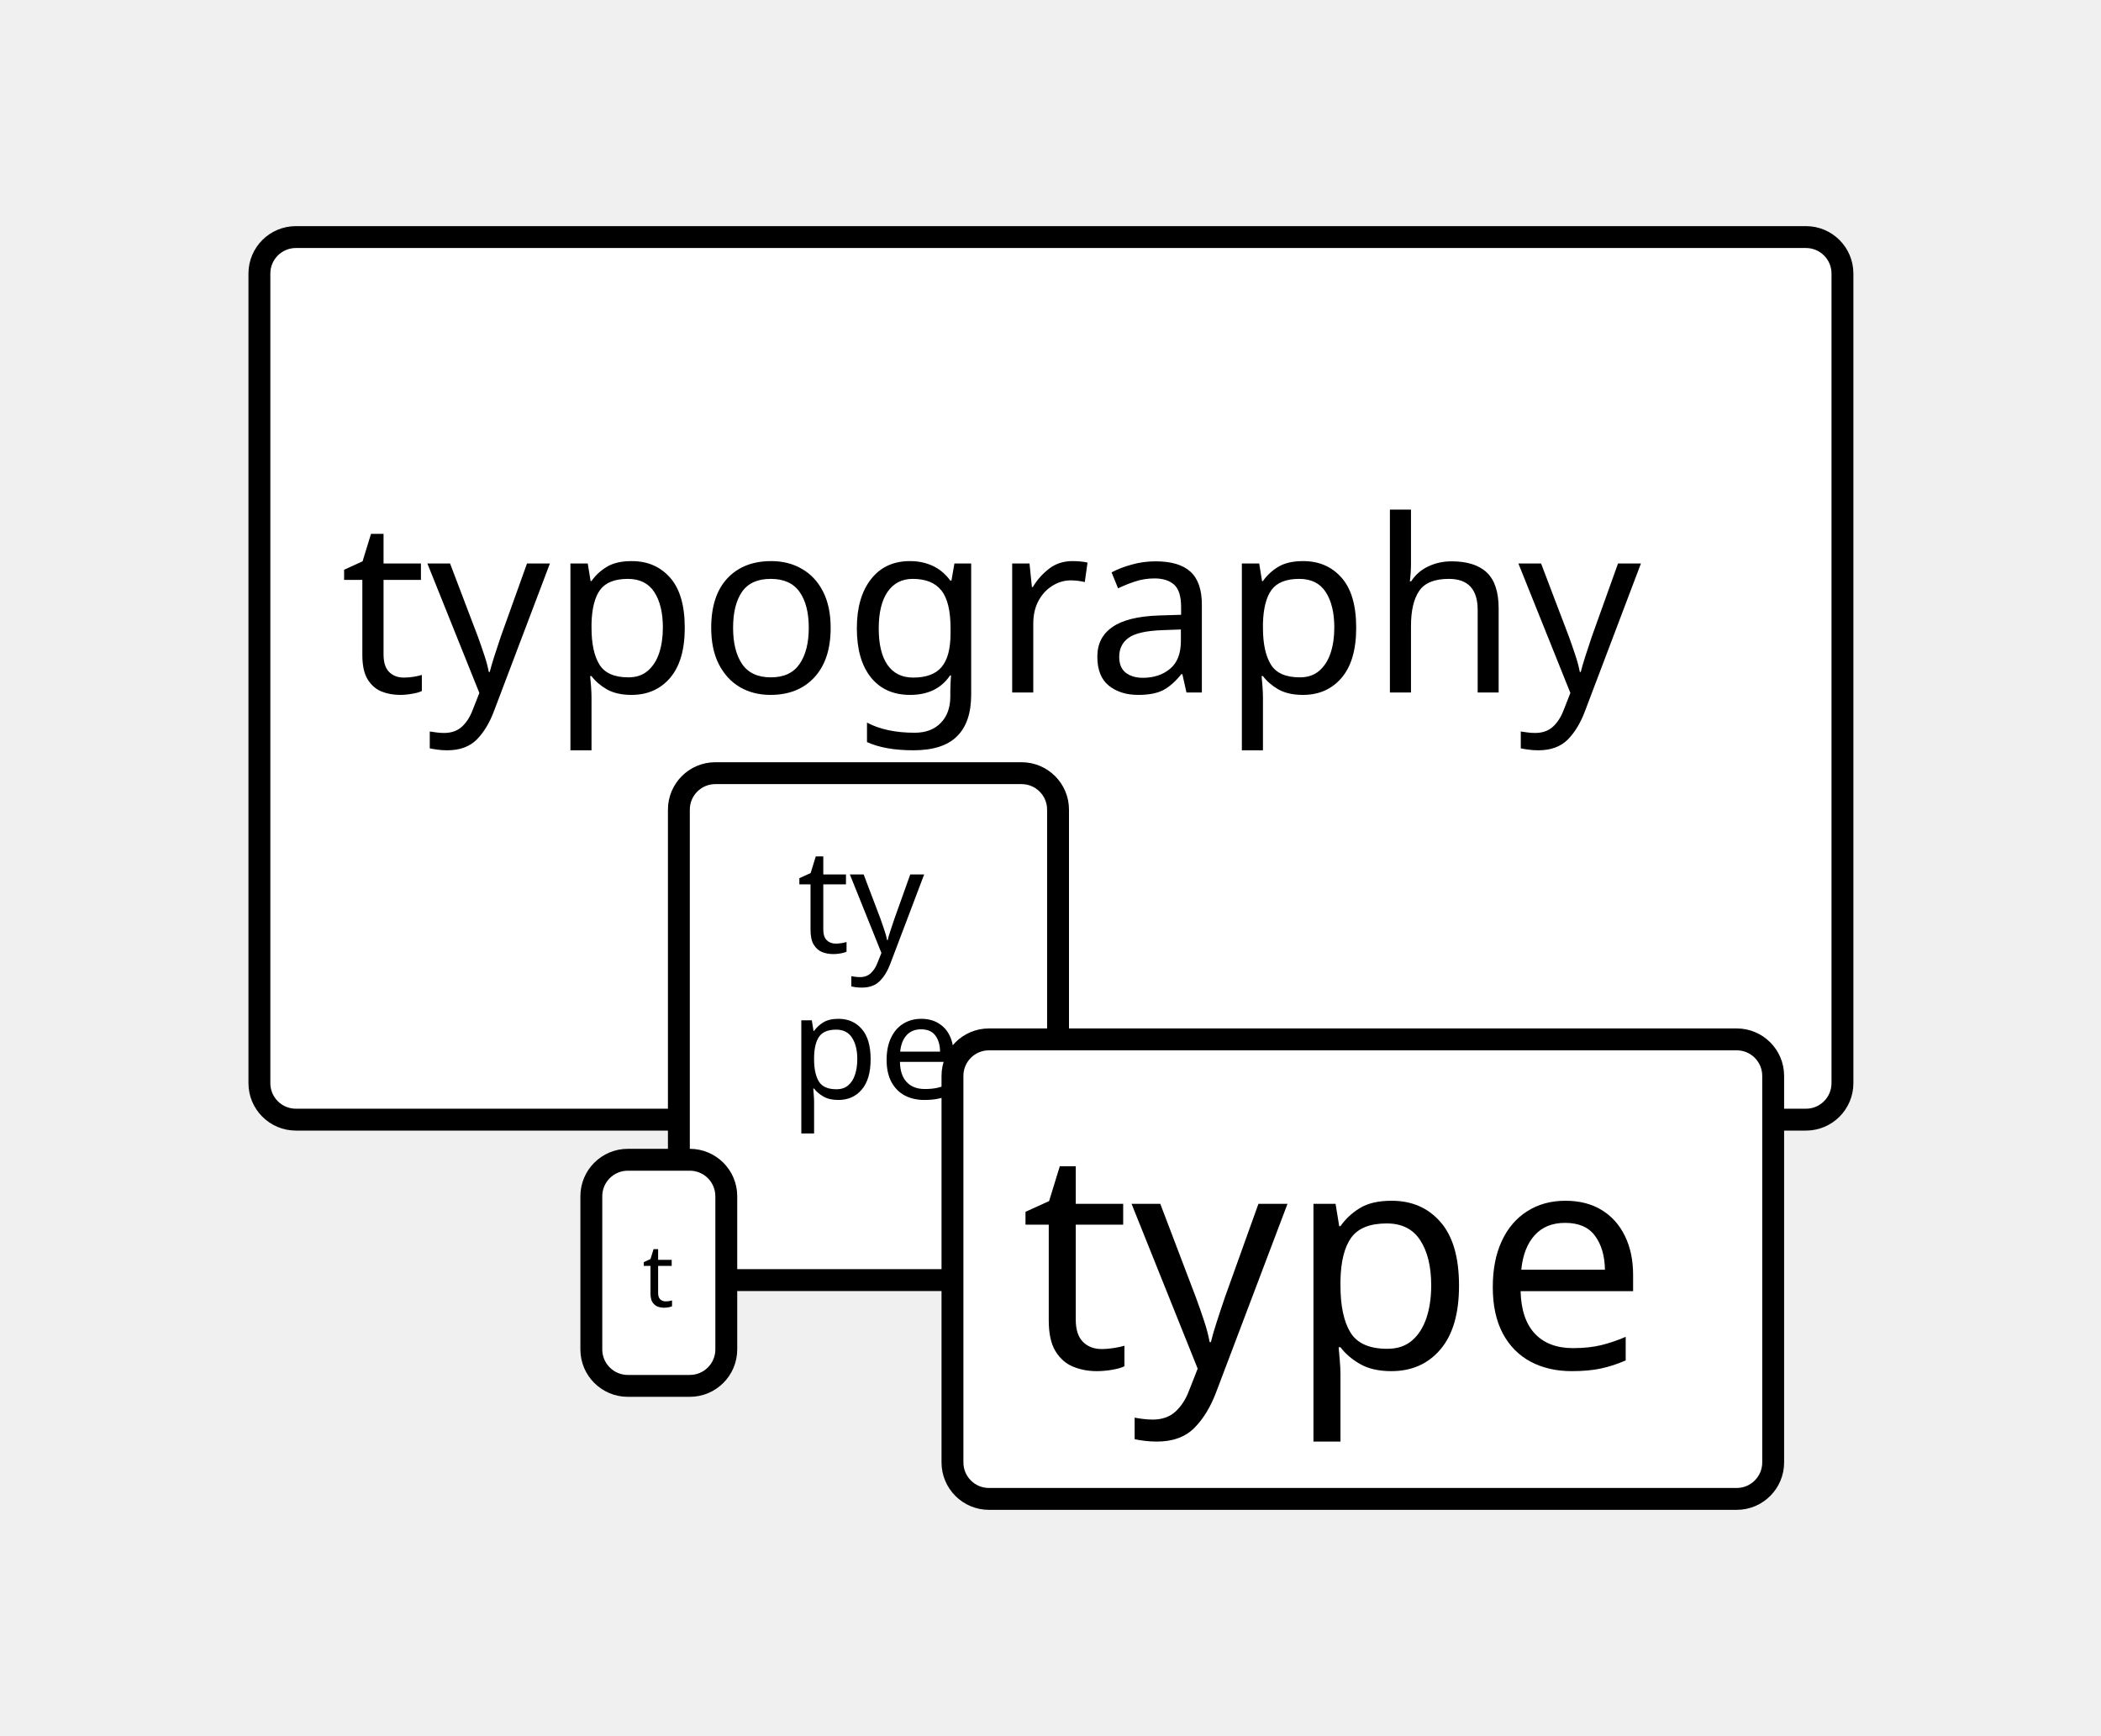
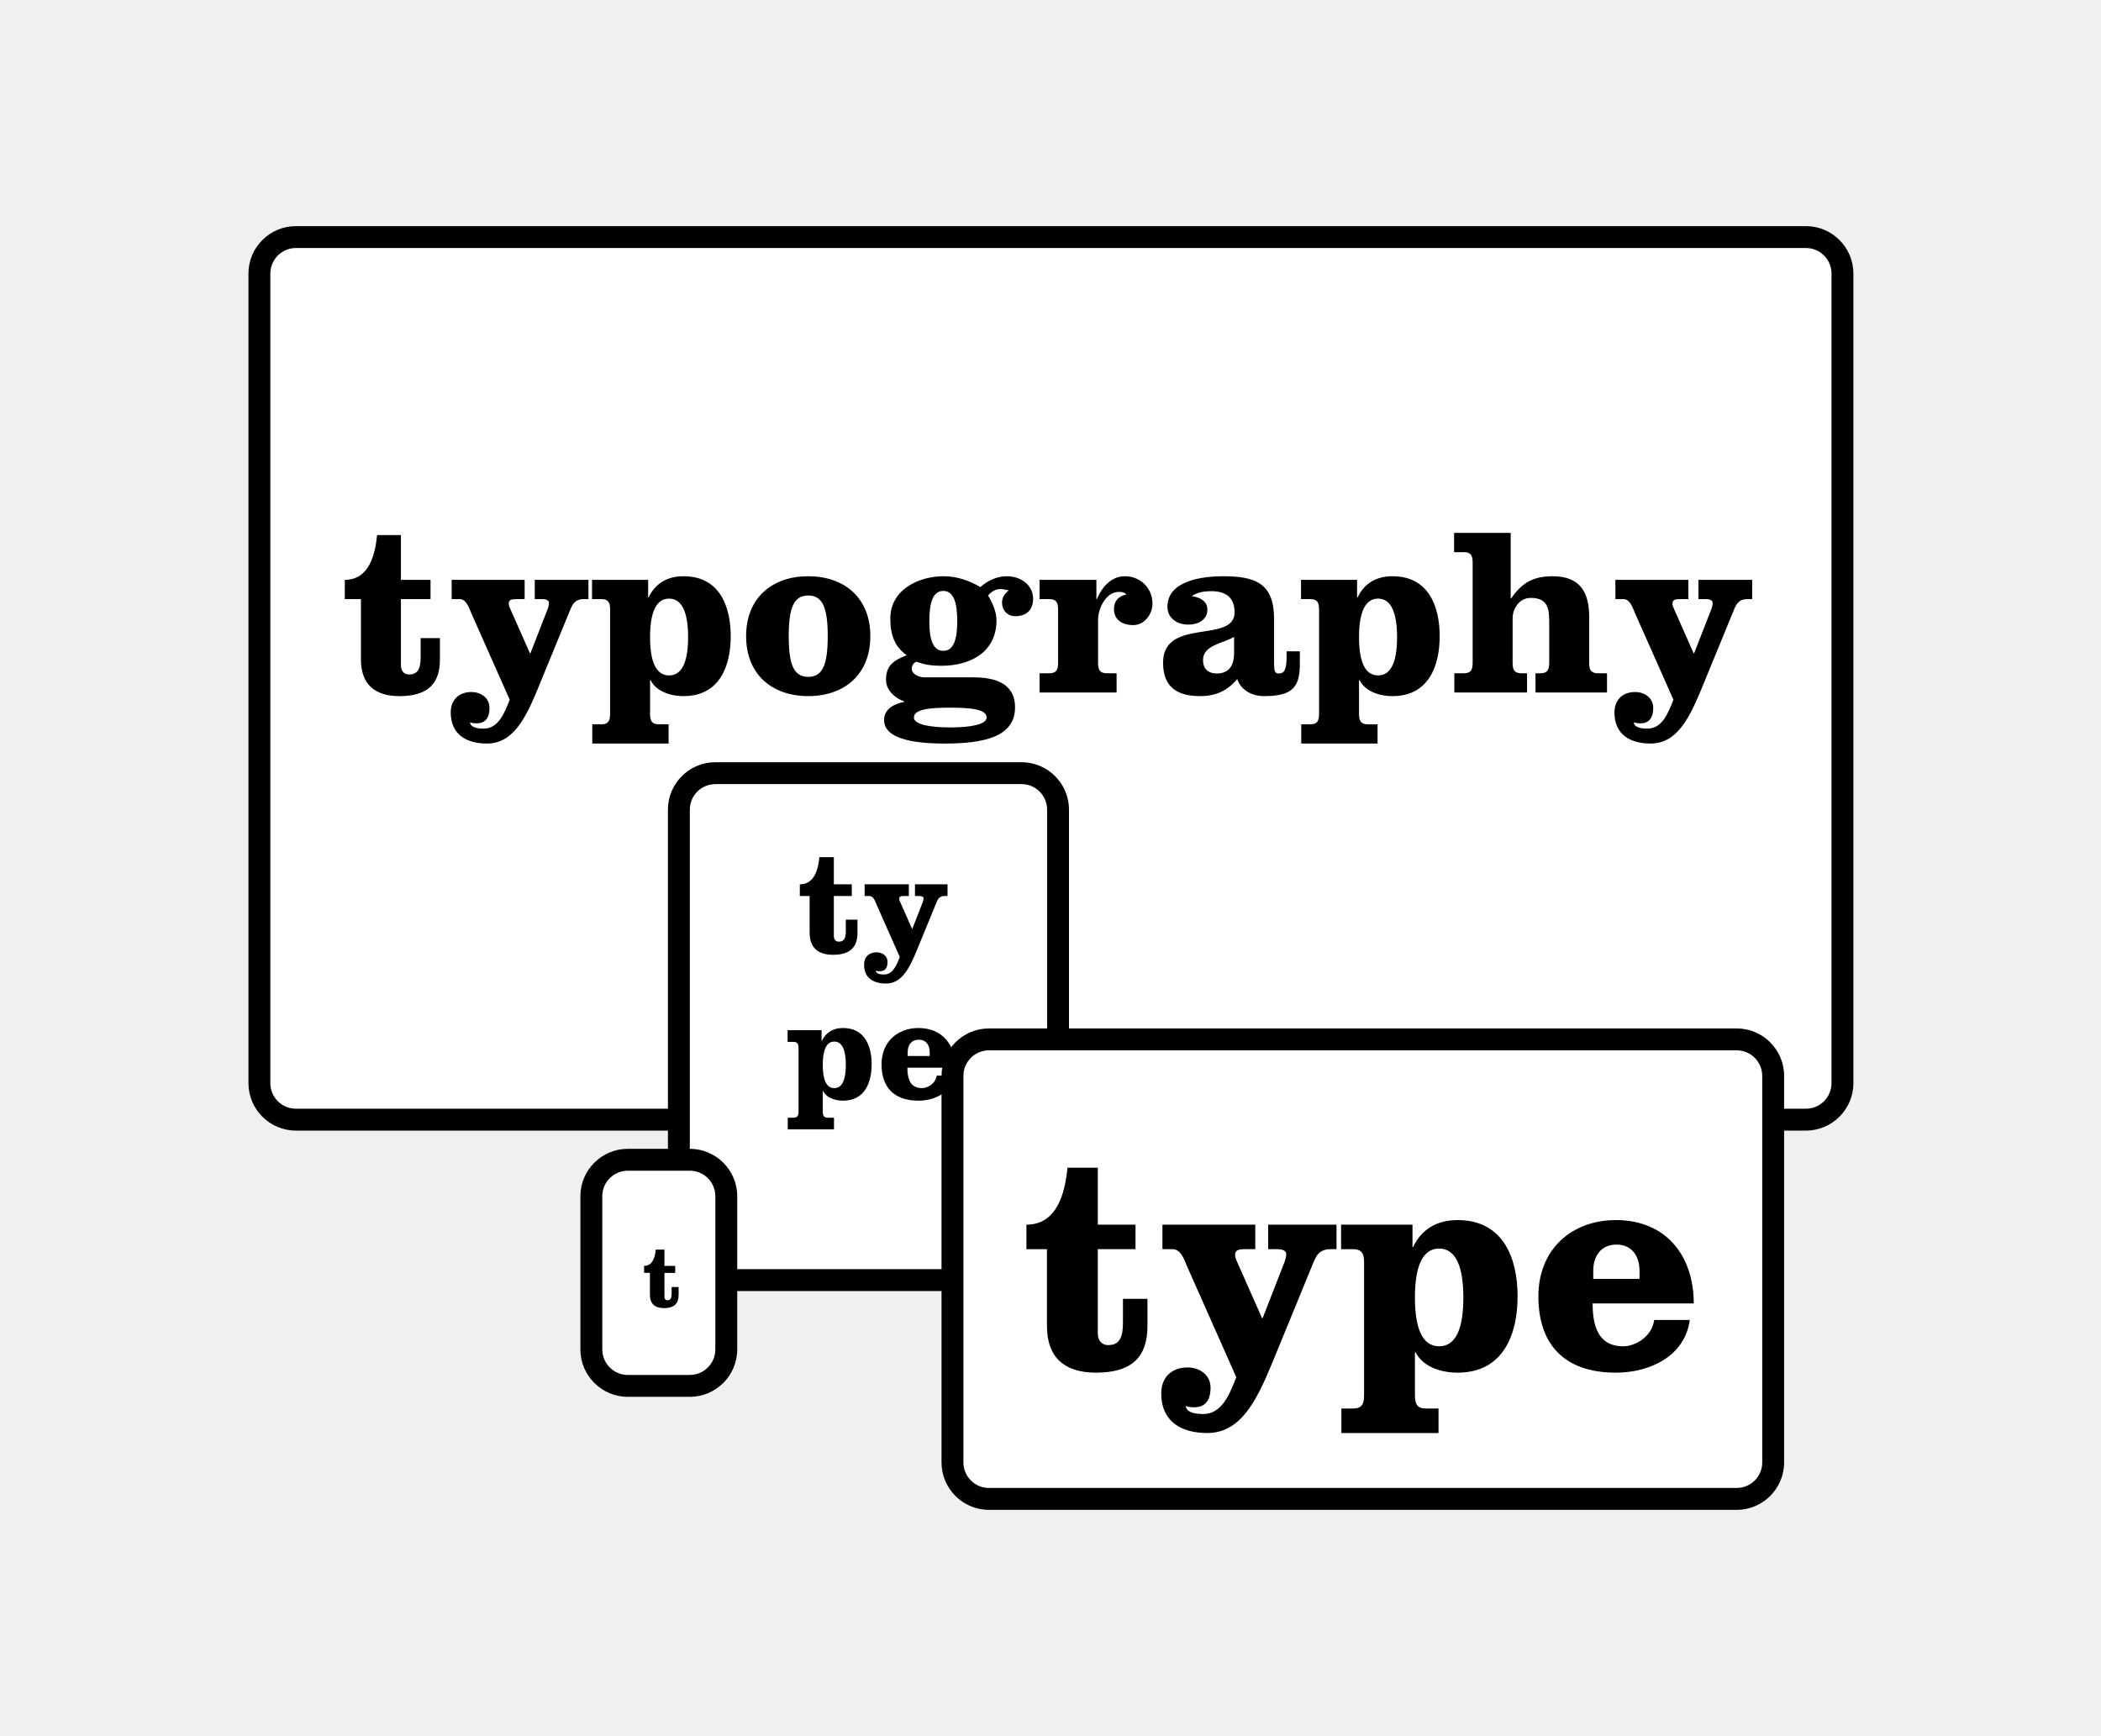
<svg xmlns="http://www.w3.org/2000/svg" version="1.1" id="Layer_1" x="0px" y="0px" width="288px" height="238px" viewBox="0 0 288 238" enable-background="new 0 0 288 238" xml:space="preserve">
  <g>
    <g>
      <path fill="#FFFFFF" d="M35.558,148.502c0,2.761,2.239,5,5,5h207c2.762,0,5-2.239,5-5v-111c0-2.761-2.238-5-5-5h-207    c-2.761,0-5,2.239-5,5V148.502z" />
-       <path fill="none" stroke="#000000" stroke-width="3" stroke-miterlimit="10" d="M35.558,148.502c0,2.761,2.239,5,5,5h207    c2.762,0,5-2.239,5-5v-111c0-2.761-2.238-5-5-5h-207c-2.761,0-5,2.239-5,5V148.502z" />
+       <path d="M247.558,155.002h-207c-3.584,0-6.5-2.916-6.5-6.5v-111c0-3.584,2.916-6.5,6.5-6.5h207c3.584,0,6.5,2.916,6.5,6.5v111    C254.058,152.086,251.142,155.002,247.558,155.002z M40.558,34.002c-1.93,0-3.5,1.57-3.5,3.5v111c0,1.93,1.57,3.5,3.5,3.5h207    c1.93,0,3.5-1.57,3.5-3.5v-111c0-1.93-1.57-3.5-3.5-3.5H40.558z" />
    </g>
-     <rect x="35.442" y="72.502" fill="none" width="216.726" height="74.5" />
-     <text transform="matrix(1 0 0 1 46.6382 94.9419)" font-family="'Clarendon-Bold'" font-size="33">typography</text>
+     <g>
+       <path d="M54.956,73.357v6.139h4.06v2.641h-4.06v9.076c0,0.693,0.363,1.254,1.122,1.254c1.254,0,1.584-0.891,1.584-2.409v-2.574    h2.641v2.938c0,3.234-1.584,5.017-5.545,5.017c-3.399,0-5.281-1.65-5.281-5.017v-8.284h-2.211v-2.641    c3.301,0,4.159-3.399,4.423-6.139H54.956z" />
+       <path d="M80.664,79.496v2.641h-0.627c-1.287,0-1.584,0.759-1.947,1.65l-4.39,10.693c-1.716,4.158-3.432,7.459-6.964,7.459    c-2.772,0-4.951-1.222-4.951-4.258c0-1.749,1.122-2.806,2.838-2.806c1.287,0,2.475,0.793,2.475,2.179s-0.594,2.112-1.749,2.112    c-0.297,0-0.66-0.033-0.924-0.132c0.099,0.792,1.254,0.858,1.881,0.858c2.013,0,2.838-2.112,3.564-3.961l-5.214-11.75    c-0.495-1.221-0.825-2.046-1.684-2.046h-1.056v-2.641h10v2.641h-1.089c-0.726,0-1.089,0.099-1.089,0.627    c0,0.198,0.066,0.396,0.198,0.693l2.706,6.105h0.066l2.344-6.007c0.132-0.33,0.198-0.66,0.198-0.891    c0-0.298-0.264-0.528-0.99-0.528h-0.957v-2.641H80.664z" />
+       <path d="M88.845,81.905h0.066C89.868,79.892,91.584,79,93.697,79c4.984,0,6.469,4.191,6.469,8.219    c0,4.026-1.485,8.218-6.469,8.218c-1.98,0-3.829-0.759-4.521-2.211l-0.066,0.065v4.588c0,0.924,0.231,1.419,1.188,1.419h1.353    v2.641H81.188v-2.641h1.254c0.957,0,1.188-0.495,1.188-1.419V83.555c0-0.924-0.231-1.419-1.188-1.419h-1.287v-2.641h7.69V81.905z     M89.109,87.351c0,3.234,0.759,5.247,2.607,5.247c1.848,0,2.607-2.013,2.607-5.247s-0.759-5.281-2.607-5.281    C89.868,82.07,89.109,84.117,89.109,87.351z" />
+       <path d="M119.305,87.219c0,5.28-3.597,8.218-8.515,8.218c-4.917,0-8.515-2.938-8.515-8.218c0-5.281,3.598-8.219,8.515-8.219    C115.708,79,119.305,81.938,119.305,87.219z M108.117,87.219c0,3.895,0.693,5.577,2.673,5.577s2.673-1.683,2.673-5.577    s-0.693-5.578-2.673-5.578S108.117,83.325,108.117,87.219z" />
+       <path d="M133.363,92.863c2.838,0,5.776,0.693,5.776,4.125c0,4.126-4.489,4.951-9.637,4.951c-4.753,0-8.317-0.792-8.317-3.234    c0-1.552,1.485-2.244,2.772-2.476v-0.066c-1.254-0.429-2.508-1.518-2.508-2.97c0-1.98,1.089-2.674,2.838-3.367    c-1.551-1.089-2.245-2.64-2.245-5.017c0-3.96,3.862-5.809,7.327-5.809c1.782,0,3.499,0.594,5.017,1.485    c1.023-0.892,2.245-1.485,3.631-1.485c1.815,0,3.597,1.122,3.597,3.103c0,1.519-0.924,2.376-2.442,2.376    c-1.089,0-1.815-0.825-1.815-1.881c0-0.727,0.396-1.222,0.924-1.65c-0.727-0.132-1.716-0.594-2.839,0.693    c0.594,0.99,1.155,2.211,1.155,3.399c0,4.323-3.499,6.238-7.591,6.238c-1.122,0-2.311-0.133-3.367-0.562    c-0.33,0.099-0.66,0.462-0.66,0.957c0,0.825,1.155,1.188,1.684,1.188H133.363z M130.26,99.728c2.772,0,4.984-0.396,4.984-1.354    c0-1.155-2.211-1.354-4.984-1.354s-4.983,0.198-4.983,1.354C125.277,99.332,127.488,99.728,130.26,99.728z M127.389,85.139    c0,2.442,0.462,4.093,1.914,4.093s1.914-1.65,1.914-4.093s-0.462-4.125-1.914-4.125S127.389,82.697,127.389,85.139z" />
+       <path d="M142.501,79.496h7.79v2.641h0.066c0.66-1.584,1.914-3.136,3.861-3.136c2.046,0,3.762,1.584,3.762,3.763    c0,1.419-1.089,2.938-2.641,2.938c-1.385,0-2.64-0.66-2.64-2.179c0-1.122,0.627-1.815,1.716-2.013    c-0.33-0.33-0.627-0.363-1.056-0.363c-1.716,0-2.839,2.211-2.839,3.828v5.908c0,0.924,0.231,1.419,1.188,1.419h1.353v2.641    h-10.561v-2.641h1.354c0.957,0,1.188-0.495,1.188-1.419v-7.327c0-0.924-0.231-1.419-1.188-1.419h-1.354V79.496z" />
+       <path d="M178.178,89.298v1.815c0,3.3-1.254,4.323-4.918,4.323c-1.584,0-3.135-0.759-3.664-2.344    c-1.353,1.617-2.938,2.344-5.082,2.344c-3.136,0-5.083-1.222-5.083-4.588c0-6.237,9.803-2.574,9.803-6.897    c0-2.179-1.386-2.904-3.202-2.904c-0.891,0-1.814,0.132-2.607,0.627v0.065c0.99,0.132,2.08,0.66,2.08,1.815    c0,1.452-1.287,2.079-2.607,2.079c-1.551,0-2.871-0.891-2.871-2.442c0-3.663,4.983-4.191,7.656-4.191    c4.521,0,6.965,1.057,6.965,5.875v6.139c0,0.957,0.099,1.32,0.627,1.32c0.726,0,1.089-0.429,1.089-2.277v-0.759H178.178z     M169.167,87.318c-1.584,0.924-4.257,1.122-4.257,3.168c0,1.354,0.857,1.849,1.881,1.849c1.881,0,2.376-1.386,2.376-2.772V87.318z    " />
+       <path d="M186.029,81.905h0.066c0.957-2.013,2.673-2.904,4.785-2.904c4.984,0,6.469,4.191,6.469,8.219    c0,4.026-1.484,8.218-6.469,8.218c-1.98,0-3.828-0.759-4.521-2.211l-0.066,0.065v4.588c0,0.924,0.231,1.419,1.188,1.419h1.353    v2.641h-10.462v-2.641h1.255c0.957,0,1.188-0.495,1.188-1.419V83.555c0-0.924-0.23-1.419-1.188-1.419h-1.287v-2.641h7.689V81.905z     M186.293,87.351c0,3.234,0.76,5.247,2.607,5.247c1.849,0,2.607-2.013,2.607-5.247s-0.759-5.281-2.607-5.281    C187.053,82.07,186.293,84.117,186.293,87.351z" />
+       <path d="M207.083,73.06v8.977h0.065c1.453-2.112,3.004-3.036,5.678-3.036c3.762,0,5.017,2.179,5.017,5.611v6.271    c0,0.924,0.231,1.419,1.188,1.419h1.254v2.641h-9.803v-2.641h0.693c0.957,0,1.188-0.495,1.188-1.419v-5.677    c0-1.914-0.297-3.234-2.541-3.234c-1.518,0-2.475,1.419-2.475,2.806v6.105c0,0.924,0.23,1.419,1.188,1.419h0.792v2.641h-9.968    v-2.641h1.32c0.957,0,1.188-0.495,1.188-1.419V77.12c0-0.925-0.231-1.42-1.188-1.42h-1.354v-2.64H207.083z" />
+       <path d="M240.184,79.496v2.641h-0.627c-1.287,0-1.586,0.759-1.947,1.65l-4.391,10.693c-1.717,4.158-3.432,7.459-6.965,7.459    c-2.771,0-4.949-1.222-4.949-4.258c0-1.749,1.121-2.806,2.838-2.806c1.287,0,2.475,0.793,2.475,2.179s-0.594,2.112-1.748,2.112    c-0.297,0-0.66-0.033-0.924-0.132c0.098,0.792,1.254,0.858,1.881,0.858c2.014,0,2.838-2.112,3.564-3.961l-5.215-11.75    c-0.496-1.221-0.826-2.046-1.684-2.046h-1.057v-2.641h10.002v2.641h-1.09c-0.727,0-1.09,0.099-1.09,0.627    c0,0.198,0.066,0.396,0.199,0.693l2.705,6.105h0.066l2.344-6.007c0.131-0.33,0.197-0.66,0.197-0.891    c0-0.298-0.264-0.528-0.99-0.528h-0.957v-2.641H240.184z" />
+     </g>
    <g>
      <path fill="#FFFFFF" d="M93.058,170.5c0,2.761,2.239,5,5,5h41.976c2.761,0,5-2.239,5-5V111c0-2.761-2.239-5-5-5H98.058    c-2.761,0-5,2.239-5,5V170.5z" />
-       <path fill="none" stroke="#000000" stroke-width="3" stroke-miterlimit="10" d="M93.058,170.5c0,2.761,2.239,5,5,5h41.976    c2.761,0,5-2.239,5-5V111c0-2.761-2.239-5-5-5H98.058c-2.761,0-5,2.239-5,5V170.5z" />
+       <path d="M140.033,177H98.058c-3.584,0-6.5-2.916-6.5-6.5V111c0-3.584,2.916-6.5,6.5-6.5h41.976c3.584,0,6.5,2.916,6.5,6.5v59.5    C146.533,174.084,143.617,177,140.033,177z M98.058,107.5c-1.93,0-3.5,1.57-3.5,3.5v59.5c0,1.93,1.57,3.5,3.5,3.5h41.976    c1.93,0,3.5-1.57,3.5-3.5V111c0-1.93-1.57-3.5-3.5-3.5H98.058z" />
    </g>
-     <rect x="96.561" y="117" fill="none" width="46.5" height="42.5" />
-     <text transform="matrix(1 0 0 1 109.2612 130.6006)">
-       <tspan x="0" y="0" font-family="'Clarendon-Bold'" font-size="20">ty </tspan>
-       <tspan x="-1.12" y="20" font-family="'Clarendon-Bold'" font-size="20">pe</tspan>
-     </text>
+     <g>
+       <path d="M114.302,117.518v3.721h2.46v1.601h-2.46v5.501c0,0.42,0.22,0.761,0.68,0.761c0.76,0,0.96-0.54,0.96-1.461v-1.56h1.6v1.78    c0,1.96-0.96,3.04-3.361,3.04c-2.06,0-3.201-1-3.201-3.04v-5.021h-1.34v-1.601c2,0,2.521-2.061,2.681-3.721H114.302z" />
+       <path d="M129.884,121.238v1.601h-0.38c-0.78,0-0.96,0.46-1.18,1l-2.661,6.481c-1.04,2.521-2.081,4.521-4.221,4.521    c-1.681,0-3-0.74-3-2.581c0-1.06,0.68-1.7,1.72-1.7c0.78,0,1.5,0.48,1.5,1.32s-0.36,1.28-1.061,1.28c-0.18,0-0.4-0.02-0.56-0.08    c0.06,0.48,0.76,0.521,1.14,0.521c1.22,0,1.721-1.28,2.161-2.4l-3.161-7.122c-0.3-0.74-0.5-1.24-1.021-1.24h-0.64v-1.601h6.062    v1.601h-0.66c-0.44,0-0.66,0.061-0.66,0.38c0,0.12,0.04,0.24,0.12,0.42l1.64,3.701h0.04l1.42-3.641c0.08-0.2,0.12-0.4,0.12-0.54    c0-0.181-0.16-0.32-0.6-0.32h-0.58v-1.601H129.884z" />
+       <path d="M112.622,142.699h0.04c0.58-1.221,1.62-1.761,2.9-1.761c3.021,0,3.921,2.541,3.921,4.981s-0.9,4.98-3.921,4.98    c-1.2,0-2.32-0.46-2.74-1.34l-0.04,0.04v2.78c0,0.561,0.14,0.86,0.72,0.86h0.82v1.601h-6.341v-1.601h0.76    c0.58,0,0.72-0.3,0.72-0.86v-8.682c0-0.561-0.14-0.86-0.72-0.86h-0.78v-1.601h4.661V142.699z M112.782,146    c0,1.96,0.46,3.181,1.58,3.181c1.121,0,1.581-1.221,1.581-3.181c0-1.961-0.46-3.201-1.581-3.201    C113.242,142.799,112.782,144.039,112.782,146z" />
+       <path d="M124.382,146.38c0,1.4,0.32,2.801,2,2.801c0.7,0,1.84-0.54,2.02-1.721h2.321c-0.32,2.4-2.661,3.44-4.821,3.44    c-3.42,0-5.061-1.9-5.061-4.98c0-3.101,2.201-4.981,5.061-4.981c3.261,0,5.081,2.32,5.081,5.441H124.382z M127.442,144.779v-0.521    c0-1.02-0.54-1.72-1.5-1.72c-0.98,0-1.52,0.7-1.52,1.72v0.521H127.442z" />
+     </g>
    <g>
      <path fill="#FFFFFF" d="M130.562,200.498c0,2.761,2.239,5,5,5h102.5c2.762,0,5-2.239,5-5v-53c0-2.761-2.238-5-5-5h-102.5    c-2.761,0-5,2.239-5,5V200.498z" />
-       <path fill="none" stroke="#000000" stroke-width="3" stroke-miterlimit="10" d="M130.562,200.498c0,2.761,2.239,5,5,5h102.5    c2.762,0,5-2.239,5-5v-53c0-2.761-2.238-5-5-5h-102.5c-2.761,0-5,2.239-5,5V200.498z" />
+       <path d="M238.062,206.998h-102.5c-3.584,0-6.5-2.916-6.5-6.5v-53c0-3.584,2.916-6.5,6.5-6.5h102.5c3.584,0,6.5,2.916,6.5,6.5v53    C244.562,204.082,241.646,206.998,238.062,206.998z M135.562,143.998c-1.93,0-3.5,1.57-3.5,3.5v53c0,1.93,1.57,3.5,3.5,3.5h102.5    c1.93,0,3.5-1.57,3.5-3.5v-53c0-1.93-1.57-3.5-3.5-3.5H135.562z" />
    </g>
    <g>
      <path fill="#FFFFFF" d="M81.058,185.002c0,2.761,2.239,5,5,5h8.5c2.761,0,5-2.239,5-5v-21c0-2.761-2.239-5-5-5h-8.5    c-2.761,0-5,2.239-5,5V185.002z" />
-       <path fill="none" stroke="#000000" stroke-width="3" stroke-miterlimit="10" d="M81.058,185.002c0,2.761,2.239,5,5,5h8.5    c2.761,0,5-2.239,5-5v-21c0-2.761-2.239-5-5-5h-8.5c-2.761,0-5,2.239-5,5V185.002z" />
+       <path d="M94.558,191.502h-8.5c-3.584,0-6.5-2.916-6.5-6.5v-21c0-3.584,2.916-6.5,6.5-6.5h8.5c3.584,0,6.5,2.916,6.5,6.5v21    C101.058,188.586,98.142,191.502,94.558,191.502z M86.058,160.502c-1.93,0-3.5,1.57-3.5,3.5v21c0,1.93,1.57,3.5,3.5,3.5h8.5    c1.93,0,3.5-1.57,3.5-3.5v-21c0-1.93-1.57-3.5-3.5-3.5H86.058z" />
    </g>
-     <rect x="88.058" y="171.002" fill="none" width="27.5" height="31" />
-     <text transform="matrix(1 0 0 1 88.0581 179.1626)" font-family="'Clarendon-Bold'" font-size="12">t</text>
-     <rect x="131.062" y="158.998" fill="none" width="111" height="31" />
-     <text transform="matrix(1 0 0 1 139.9009 187.5596)" font-family="'Clarendon-Bold'" font-size="42">type</text>
+     <g>
+       <path d="M91.081,171.319v2.23h1.475v0.96h-1.475v3.298c0,0.252,0.132,0.456,0.408,0.456c0.456,0,0.576-0.324,0.576-0.876v-0.936    h0.959v1.067c0,1.176-0.576,1.823-2.015,1.823c-1.235,0-1.919-0.6-1.919-1.823v-3.01h-0.803v-0.96c1.199,0,1.511-1.235,1.607-2.23    H91.081z" />
+     </g>
+     <g>
+       <path d="M150.486,160.087v7.813h5.168v3.36h-5.168v11.552c0,0.883,0.463,1.597,1.429,1.597c1.597,0,2.017-1.135,2.017-3.066    v-3.277h3.36v3.739c0,4.116-2.017,6.385-7.058,6.385c-4.326,0-6.721-2.101-6.721-6.385v-10.544h-2.814v-3.36    c4.201,0,5.293-4.327,5.629-7.813H150.486z" />
+       <path d="M183.207,167.9v3.36h-0.799c-1.638,0-2.016,0.966-2.479,2.101l-5.586,13.61c-2.186,5.293-4.369,9.493-8.864,9.493    c-3.528,0-6.302-1.554-6.302-5.419c0-2.227,1.43-3.57,3.613-3.57c1.639,0,3.15,1.008,3.15,2.772s-0.756,2.688-2.227,2.688    c-0.377,0-0.84-0.042-1.176-0.168c0.126,1.008,1.596,1.092,2.395,1.092c2.562,0,3.612-2.688,4.537-5.041l-6.638-14.954    c-0.63-1.555-1.05-2.604-2.142-2.604h-1.345v-3.36h12.728v3.36h-1.386c-0.925,0-1.386,0.126-1.386,0.798    c0,0.252,0.084,0.504,0.252,0.883l3.444,7.771h0.084l2.982-7.645c0.168-0.421,0.252-0.841,0.252-1.135    c0-0.378-0.336-0.672-1.261-0.672h-1.218v-3.36H183.207z" />
+       <path d="M193.619,170.967h0.084c1.219-2.562,3.403-3.697,6.092-3.697c6.343,0,8.233,5.335,8.233,10.46s-1.891,10.46-8.233,10.46    c-2.521,0-4.873-0.966-5.756-2.814l-0.084,0.084v5.839c0,1.177,0.295,1.807,1.513,1.807h1.723v3.36h-13.316v-3.36h1.597    c1.218,0,1.512-0.63,1.512-1.807v-18.23c0-1.177-0.294-1.807-1.512-1.807h-1.639v-3.36h9.787V170.967z M193.955,177.897    c0,4.117,0.967,6.68,3.319,6.68s3.318-2.562,3.318-6.68c0-4.116-0.966-6.721-3.318-6.721S193.955,173.781,193.955,177.897z" />
+       <path d="M218.314,178.696c0,2.94,0.673,5.881,4.201,5.881c1.471,0,3.865-1.135,4.243-3.612h4.872    c-0.672,5.04-5.586,7.225-10.123,7.225c-7.184,0-10.628-3.99-10.628-10.46c0-6.511,4.62-10.46,10.628-10.46    c6.848,0,10.67,4.873,10.67,11.427H218.314z M224.742,175.335v-1.092c0-2.143-1.135-3.612-3.15-3.612    c-2.059,0-3.193,1.47-3.193,3.612v1.092H224.742z" />
+     </g>
  </g>
</svg>
